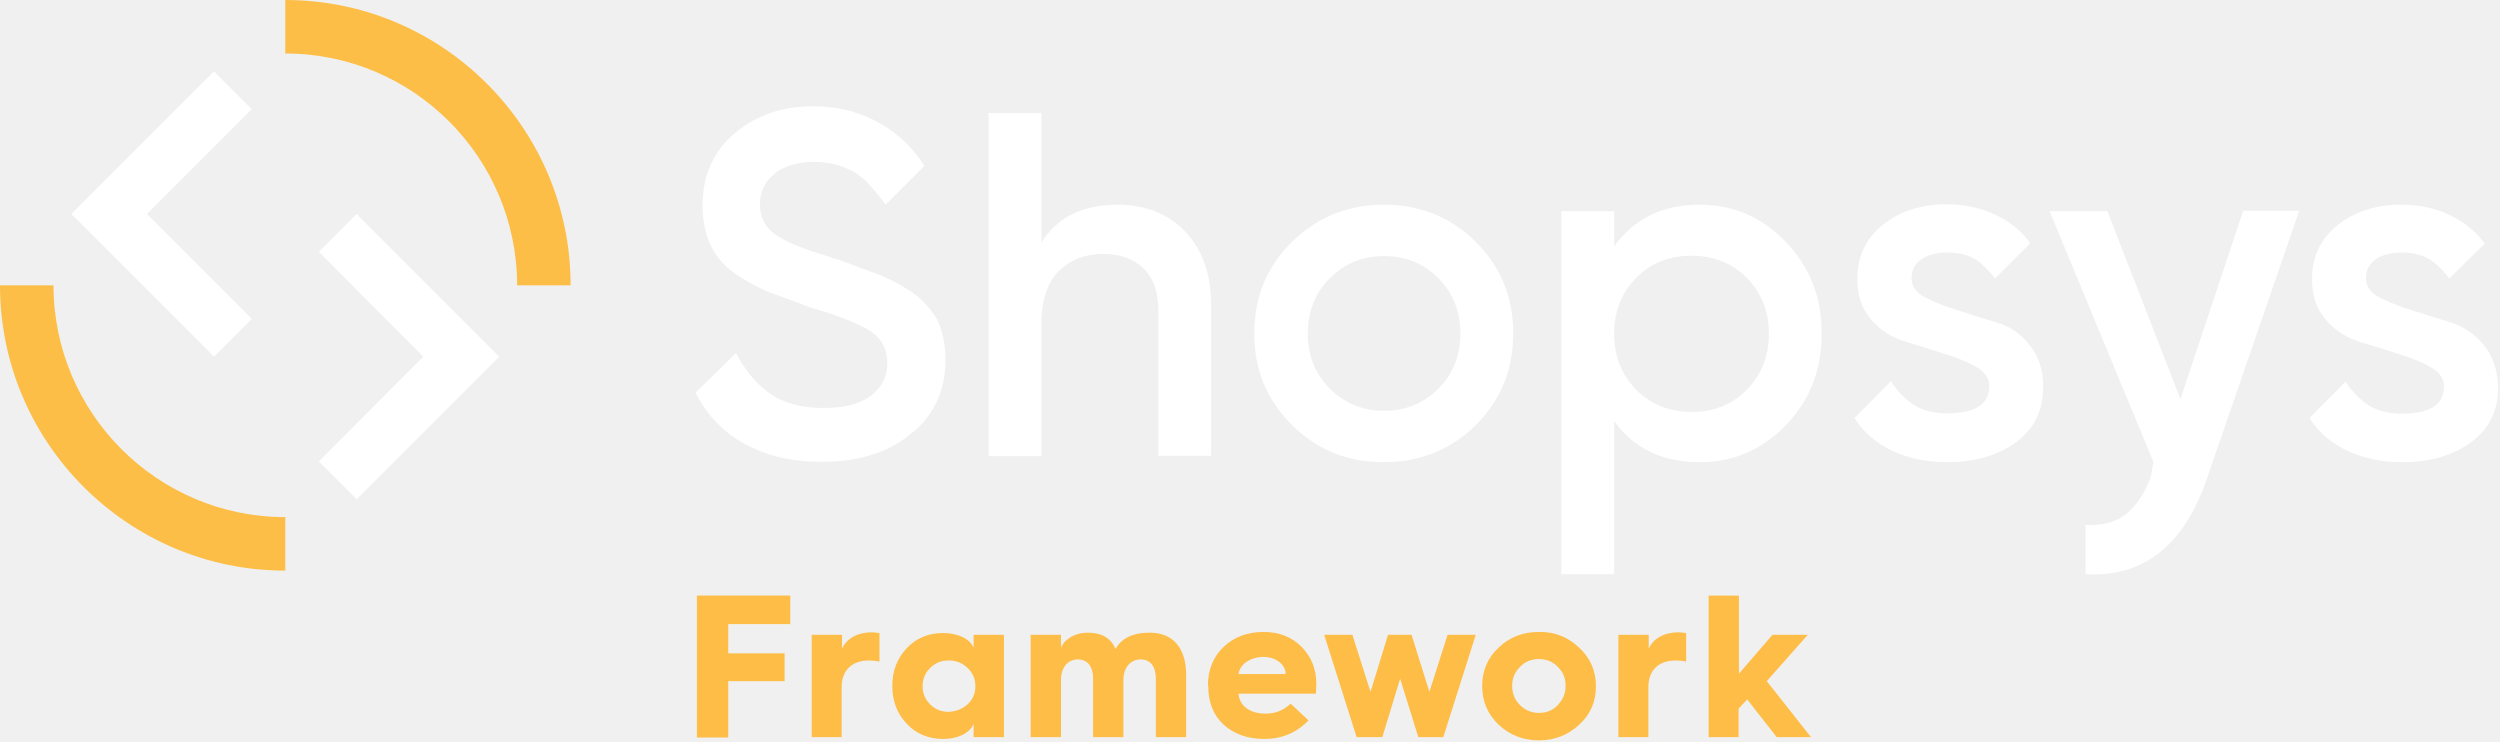
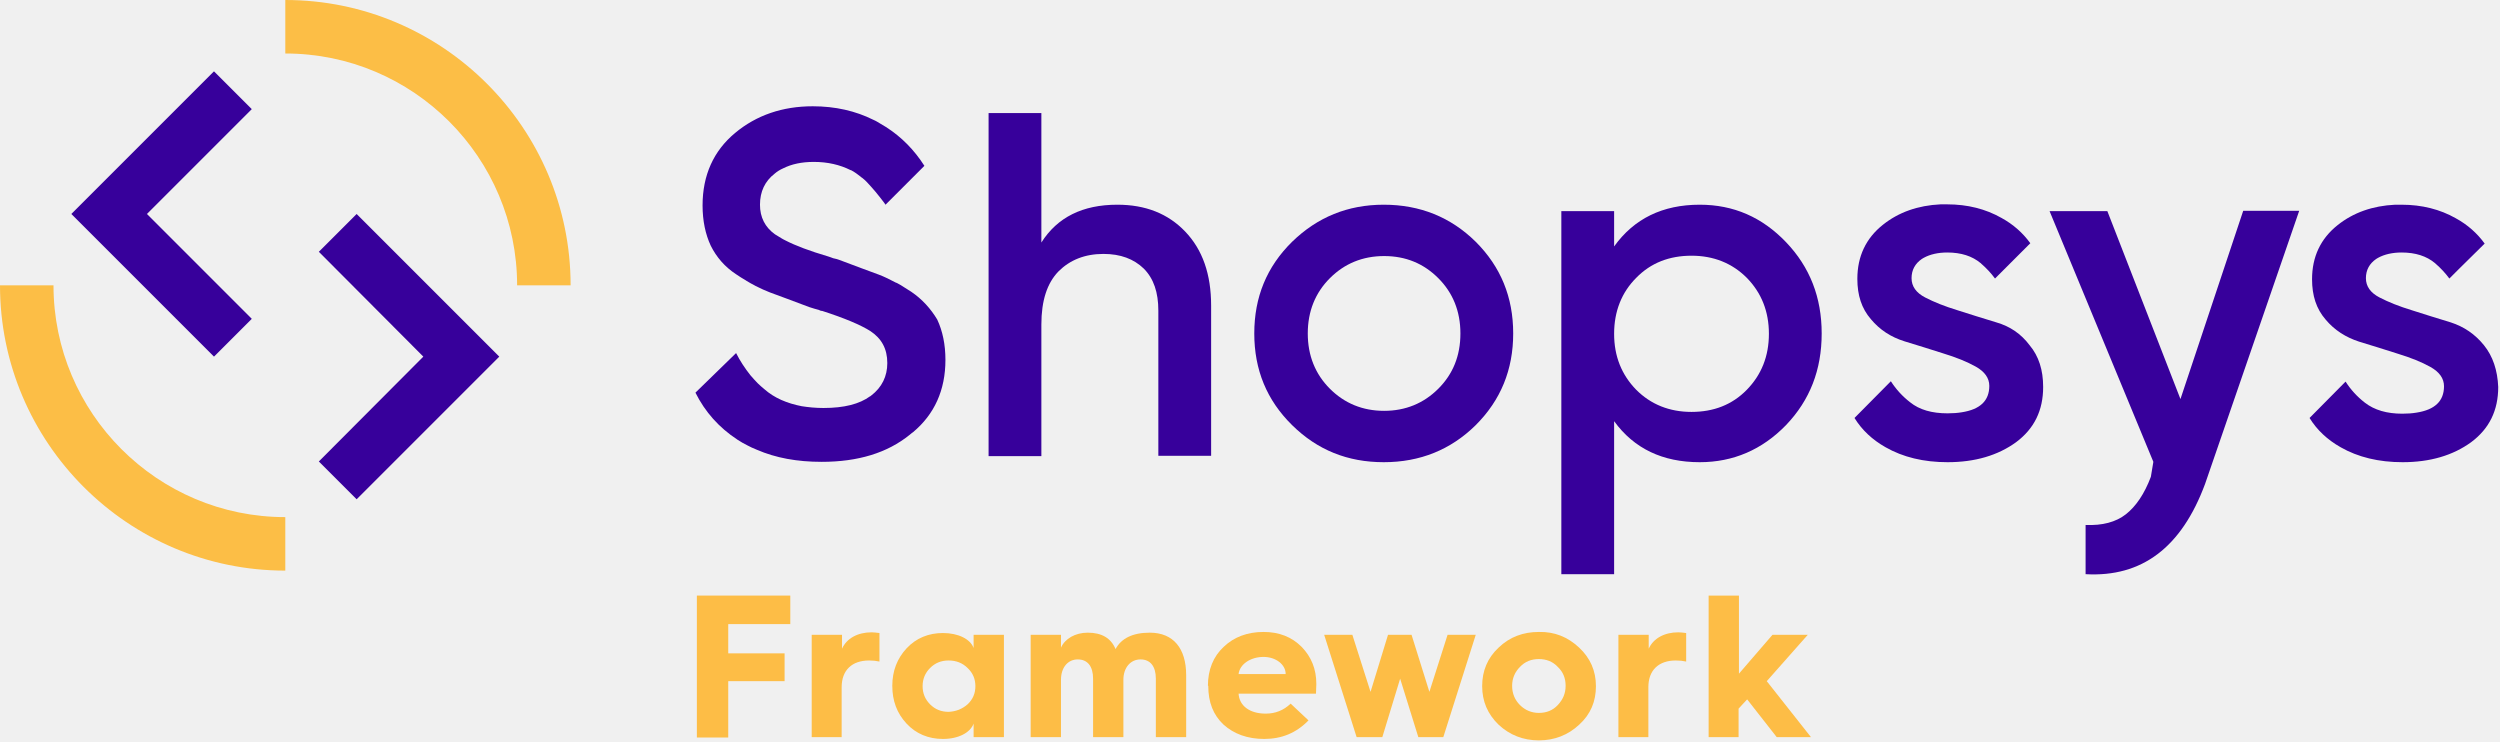
- <svg xmlns="http://www.w3.org/2000/svg" class="web__header__logo__svg" viewBox="0 0 701 208" version="1.1">
+ <svg xmlns="http://www.w3.org/2000/svg" class="web__header__logo__svg" viewBox="0 0 701 208" version="1.1" id="svg48">
+   <defs id="defs52" />
  <g id="Page-1" stroke="none" stroke-width="1" fill="none" fill-rule="evenodd">
    <g id="Artboard" fill-rule="nonzero">
      <g id="shopsys-logo-framework-color">
        <g id="icon">
-           <polygon id="Shape" fill="#FFFFFF" points="60 100 20 60 60 20 70.6 30.6 41.2 60 70.6 89.4" />
+           <polygon id="Shape" fill="#FFFFFF" points="60 100 20 60 60 20 70.6 30.6 41.2 60 70.6 89.4" style="fill:#37009b;fill-opacity:1" />
          <g id="Group" fill="#FCBE46">
-             <path d="M160,80 L145,80 C145,44.2 115.9,15 80,15 L80,0 C124.1,0 160,35.9 160,80 Z" id="Shape" />
-             <path d="M80,160 C35.9,160 0,124.1 0,80 L15,80 C15,115.8 44.1,145 80,145 L80,160 Z" id="Shape" />
+             <path d="M160,80 L145,80 C145,44.2 115.9,15 80,15 L80,0 C124.1,0 160,35.9 160,80 Z" id="path3" />
+             <path d="M80,160 C35.9,160 0,124.1 0,80 L15,80 C15,115.8 44.1,145 80,145 L80,160 Z" id="path5" />
          </g>
-           <polygon id="Shape" fill="#FFFFFF" points="100 140 89.4 129.4 118.7 100 89.4 70.6 100 60 140 100" />
+           <polygon id="polygon8" fill="#FFFFFF" points="100 140 89.4 129.4 118.7 100 89.4 70.6 100 60 140 100" style="fill:#37009b;fill-opacity:1" />
        </g>
        <g id="ss" transform="translate(195, 29)" fill="#FFFFFF">
-           <path d="M118.3,28.4 C108.6,28.4 101.5,31.9 97,39 L97,2.7 L82.2,2.7 L82.2,98.9 L97,98.9 L97,62 C97,55.3 98.6,50.4 101.8,47.1 C105,43.9 109.2,42.2 114.4,42.2 C119.2,42.2 122.9,43.6 125.7,46.3 C128.5,49.1 129.8,53 129.8,58.1 L129.8,98.8 L144.6,98.8 L144.6,56.7 C144.6,47.9 142.2,41 137.3,35.9 C132.5,30.9 126.2,28.4 118.3,28.4 Z" id="Shape" />
-           <path d="M193,28.4 C182.9,28.4 174.4,31.9 167.3,38.8 C160.2,45.8 156.7,54.3 156.7,64.5 C156.7,74.7 160.2,83.2 167.3,90.2 C174.4,97.2 182.9,100.6 193,100.6 C203.2,100.6 211.8,97.1 218.8,90.2 C225.8,83.2 229.3,74.7 229.3,64.5 C229.3,54.3 225.8,45.8 218.8,38.8 C211.8,31.9 203.2,28.4 193,28.4 Z M208.3,80 C204.2,84.1 199.1,86.2 193.1,86.2 C187.1,86.2 182,84.1 177.9,80 C173.8,75.9 171.7,70.7 171.7,64.5 C171.7,58.3 173.8,53.1 177.9,49 C182,44.9 187.1,42.8 193.1,42.8 C199.2,42.8 204.2,44.9 208.3,49 C212.4,53.1 214.5,58.3 214.5,64.5 C214.5,70.8 212.4,75.9 208.3,80 Z" id="Shape" />
-           <path d="M281.6,28.4 C271.2,28.4 263.2,32.3 257.6,40.1 L257.6,30.2 L242.8,30.2 L242.8,132 L257.6,132 L257.6,89.1 C263.2,96.8 271.2,100.6 281.6,100.6 C291,100.6 299.1,97.1 305.8,90.2 C312.5,83.2 315.8,74.7 315.8,64.5 C315.8,54.4 312.5,45.9 305.8,38.9 C299.1,31.9 291.1,28.4 281.6,28.4 Z M294.8,80.3 C290.7,84.5 285.5,86.5 279.3,86.5 C273.1,86.5 267.9,84.4 263.8,80.3 C259.7,76.1 257.6,70.9 257.6,64.6 C257.6,58.3 259.7,53 263.8,48.9 C267.9,44.7 273.1,42.7 279.3,42.7 C285.5,42.7 290.7,44.8 294.8,48.9 C298.9,53.1 301,58.3 301,64.6 C301,70.9 298.9,76.1 294.8,80.3 Z" id="Shape" />
-           <path d="M416.4,82.9 L395.9,30.2 L379.7,30.2 L408.8,100.5 L408.1,104.7 C406.3,109.5 403.9,113 401.1,115.2 C398.3,117.4 394.5,118.4 389.8,118.2 L389.8,132 C405.6,132.9 416.7,124.5 423.3,106.7 L449.7,30.1 L434,30.1 L416.4,82.9 Z" id="Shape" />
-           <path d="M501.5,67.8 C499,64.7 495.9,62.6 492.2,61.4 C488.5,60.3 484.8,59.1 481.3,58 C477.7,56.9 474.7,55.7 472.2,54.4 C469.7,53.1 468.4,51.3 468.4,49 C468.4,46.7 469.4,44.9 471.3,43.6 C471.5,43.5 471.6,43.4 471.8,43.3 C473.6,42.3 475.9,41.8 478.4,41.8 C482.3,41.8 485.4,42.8 487.8,44.8 C487.8,44.8 487.8,44.8 487.9,44.9 C489.4,46.2 490.7,47.6 491.8,49.1 L494.5,46.4 L501.7,39.3 C501.7,39.3 501.7,39.3 501.7,39.3 C499.6,36.4 496.9,34 493.6,32.2 C489.2,29.7 484.1,28.4 478.4,28.4 C478.3,28.4 478.3,28.4 478.2,28.4 C477.9,28.4 477.6,28.4 477.3,28.4 C477.1,28.4 476.9,28.4 476.7,28.4 C476.7,28.4 476.6,28.4 476.6,28.4 C476.6,28.4 476.6,28.4 476.6,28.4 C470.3,28.7 464.9,30.6 460.5,34.1 C455.7,37.9 453.3,43 453.3,49.3 C453.3,53.9 454.5,57.6 457.1,60.6 C459.6,63.6 462.8,65.6 466.5,66.8 C470.2,67.9 473.9,69.1 477.4,70.2 C481,71.3 484,72.5 486.5,73.9 C489,75.3 490.3,77.1 490.3,79.3 C490.3,83.5 487.7,85.9 482.6,86.7 C481.4,86.9 480.1,87 478.6,87 C474.3,87 470.8,86 468.1,83.9 C465.9,82.2 464.1,80.2 462.7,78 L452.6,88.2 C454.7,91.6 457.6,94.3 461.3,96.4 C466.2,99.2 472,100.6 478.7,100.6 C486.4,100.6 492.8,98.7 497.9,95 C503,91.2 505.5,86.1 505.5,79.5 C505.3,74.8 504,70.9 501.5,67.8 Z" id="Shape" />
-           <path d="M364.8,61.4 C361.1,60.3 357.4,59.1 353.9,58 C350.3,56.9 347.3,55.7 344.8,54.4 C342.3,53.1 341,51.3 341,49 C341,46.7 342,44.9 343.9,43.6 C344.1,43.5 344.2,43.4 344.4,43.3 C346.2,42.3 348.5,41.8 351,41.8 C354.9,41.8 358,42.8 360.4,44.8 C360.4,44.8 360.5,44.8 360.5,44.9 C362,46.2 363.3,47.6 364.4,49.1 L374.3,39.2 C372.2,36.3 369.5,33.9 366.2,32.1 C361.8,29.6 356.7,28.3 351,28.3 C350.6,28.3 350.3,28.3 349.9,28.3 C349.6,28.3 349.4,28.3 349.1,28.3 C342.8,28.6 337.4,30.5 333,34 C328.2,37.8 325.8,42.9 325.8,49.2 C325.8,53.8 327,57.5 329.6,60.5 C332.1,63.5 335.2,65.5 339,66.7 C342.7,67.8 346.4,69 349.9,70.1 C353.5,71.2 356.5,72.4 359,73.8 C361.5,75.2 362.8,77 362.8,79.2 C362.8,83.4 360.2,85.8 355.1,86.6 C353.9,86.8 352.6,86.9 351.1,86.9 C346.7,86.9 343.2,85.9 340.6,83.8 C338.4,82.1 336.6,80.1 335.2,77.9 L325,88.2 C327.1,91.6 330,94.3 333.7,96.4 C338.6,99.2 344.4,100.6 351.1,100.6 C358.8,100.6 365.2,98.7 370.3,95 C375.4,91.2 377.9,86.1 377.9,79.5 C377.9,74.8 376.7,70.9 374.1,67.8 C371.7,64.6 368.6,62.5 364.8,61.4 Z" id="Shape" />
-           <path d="M60.5,52.8 C59.9,52.4 59.2,52 58.6,51.6 C58,51.2 57.2,50.7 56.4,50.3 C56.4,50.3 56.4,50.3 56.3,50.3 C54.6,49.4 53,48.6 51.4,48 C48.5,46.9 44.8,45.6 40.4,43.9 C39.8,43.7 39.2,43.5 38.6,43.4 C38.2,43.2 37.7,43.1 37.2,42.9 C32.1,41.4 28.1,39.9 25.2,38.4 C24.8,38.2 24.4,38 24.1,37.8 C23.4,37.4 22.8,37 22.3,36.7 C19.5,34.7 18.1,31.9 18.1,28.4 C18.1,24.7 19.5,21.8 22.2,19.7 C22.9,19.1 23.7,18.6 24.6,18.2 C27,17 29.8,16.4 33.2,16.4 C37.1,16.4 40.5,17.2 43.5,18.7 C43.5,18.7 43.5,18.7 43.6,18.7 C44.6,19.2 45.5,19.9 46.4,20.6 C46.5,20.7 46.6,20.8 46.8,20.9 C47.7,21.6 48.5,22.5 49.3,23.4 C50.7,24.9 53.3,28.3 53.3,28.4 L64.2,17.5 C61.4,13.1 57.8,9.4 53.4,6.6 C52.6,6.1 51.7,5.6 50.9,5.1 C50.6,4.9 50.3,4.8 49.9,4.6 C44.9,2.1 39.2,0.8 32.9,0.8 C24.4,0.8 17.1,3.3 11.1,8.3 C5.1,13.3 2,20.1 2,28.6 C2,32.9 2.8,36.7 4.3,39.9 C5.9,43.1 8.2,45.8 11.4,47.9 C12.3,48.5 13.2,49.1 14.1,49.6 C14.2,49.7 14.3,49.7 14.4,49.8 C14.8,50 15.2,50.3 15.6,50.5 C15.7,50.6 15.9,50.6 16,50.7 C16.3,50.9 16.6,51 16.9,51.2 C18.3,51.9 19.6,52.5 20.9,53 C23.8,54.1 27.5,55.4 31.9,57.1 C32.8,57.4 33.8,57.7 34.6,57.9 C34.6,57.9 34.7,57.9 34.8,58 C35,58.1 35.3,58.2 35.6,58.2 C41.8,60.2 46.3,62.1 49,63.8 C52.2,65.9 53.8,68.8 53.8,72.8 C53.8,76.5 52.3,79.6 49.3,81.9 C49.2,82 49.1,82 49.1,82.1 C49.1,82.1 49,82.1 49,82.1 C46,84.3 41.7,85.4 35.9,85.4 C33.7,85.4 31.7,85.2 29.8,84.9 C25.7,84.1 22.1,82.6 19.3,80.1 C18.7,79.6 18.1,79.1 17.5,78.5 C17.5,78.5 17.4,78.4 17.4,78.4 C16.7,77.7 16.1,77 15.4,76.2 C13.9,74.3 12.5,72.2 11.4,70 L0,81.1 C2.7,86.5 6.6,90.9 11.8,94.3 C12.7,94.9 13.6,95.4 14.6,95.9 C15,96.1 15.4,96.3 15.8,96.5 C16.3,96.7 16.7,96.9 17.2,97.1 C22.5,99.4 28.5,100.5 35.4,100.5 C45.6,100.5 53.8,98 60.1,92.9 C60.3,92.7 60.5,92.6 60.7,92.4 C60.8,92.3 60.9,92.3 61,92.2 C67,87.2 70.1,80.4 70.1,71.9 C70.1,67.6 69.3,63.8 67.8,60.6 C66,57.6 63.6,54.9 60.5,52.8 Z" id="Shape" />
+           <path d="M118.3,28.4 C108.6,28.4 101.5,31.9 97,39 L97,2.7 L82.2,2.7 L82.2,98.9 L97,98.9 L97,62 C97,55.3 98.6,50.4 101.8,47.1 C105,43.9 109.2,42.2 114.4,42.2 C119.2,42.2 122.9,43.6 125.7,46.3 C128.5,49.1 129.8,53 129.8,58.1 L129.8,98.8 L144.6,98.8 L144.6,56.7 C144.6,47.9 142.2,41 137.3,35.9 C132.5,30.9 126.2,28.4 118.3,28.4 Z" id="path11" style="fill:#37009b;fill-opacity:1" />
+           <path d="M193,28.4 C182.9,28.4 174.4,31.9 167.3,38.8 C160.2,45.8 156.7,54.3 156.7,64.5 C156.7,74.7 160.2,83.2 167.3,90.2 C174.4,97.2 182.9,100.6 193,100.6 C203.2,100.6 211.8,97.1 218.8,90.2 C225.8,83.2 229.3,74.7 229.3,64.5 C229.3,54.3 225.8,45.8 218.8,38.8 C211.8,31.9 203.2,28.4 193,28.4 Z M208.3,80 C204.2,84.1 199.1,86.2 193.1,86.2 C187.1,86.2 182,84.1 177.9,80 C173.8,75.9 171.7,70.7 171.7,64.5 C171.7,58.3 173.8,53.1 177.9,49 C182,44.9 187.1,42.8 193.1,42.8 C199.2,42.8 204.2,44.9 208.3,49 C212.4,53.1 214.5,58.3 214.5,64.5 C214.5,70.8 212.4,75.9 208.3,80 Z" id="path13" style="fill:#37009b;fill-opacity:1" />
+           <path d="M281.6,28.4 C271.2,28.4 263.2,32.3 257.6,40.1 L257.6,30.2 L242.8,30.2 L242.8,132 L257.6,132 L257.6,89.1 C263.2,96.8 271.2,100.6 281.6,100.6 C291,100.6 299.1,97.1 305.8,90.2 C312.5,83.2 315.8,74.7 315.8,64.5 C315.8,54.4 312.5,45.9 305.8,38.9 C299.1,31.9 291.1,28.4 281.6,28.4 Z M294.8,80.3 C290.7,84.5 285.5,86.5 279.3,86.5 C273.1,86.5 267.9,84.4 263.8,80.3 C259.7,76.1 257.6,70.9 257.6,64.6 C257.6,58.3 259.7,53 263.8,48.9 C267.9,44.7 273.1,42.7 279.3,42.7 C285.5,42.7 290.7,44.8 294.8,48.9 C298.9,53.1 301,58.3 301,64.6 C301,70.9 298.9,76.1 294.8,80.3 Z" id="path15" style="fill:#37009b;fill-opacity:1" />
+           <path d="M416.4,82.9 L395.9,30.2 L379.7,30.2 L408.8,100.5 L408.1,104.7 C406.3,109.5 403.9,113 401.1,115.2 C398.3,117.4 394.5,118.4 389.8,118.2 L389.8,132 C405.6,132.9 416.7,124.5 423.3,106.7 L449.7,30.1 L434,30.1 L416.4,82.9 Z" id="path17" style="fill:#37009b;fill-opacity:1" />
+           <path d="M501.5,67.8 C499,64.7 495.9,62.6 492.2,61.4 C488.5,60.3 484.8,59.1 481.3,58 C477.7,56.9 474.7,55.7 472.2,54.4 C469.7,53.1 468.4,51.3 468.4,49 C468.4,46.7 469.4,44.9 471.3,43.6 C471.5,43.5 471.6,43.4 471.8,43.3 C473.6,42.3 475.9,41.8 478.4,41.8 C482.3,41.8 485.4,42.8 487.8,44.8 C487.8,44.8 487.8,44.8 487.9,44.9 C489.4,46.2 490.7,47.6 491.8,49.1 L494.5,46.4 L501.7,39.3 C501.7,39.3 501.7,39.3 501.7,39.3 C499.6,36.4 496.9,34 493.6,32.2 C489.2,29.7 484.1,28.4 478.4,28.4 C478.3,28.4 478.3,28.4 478.2,28.4 C477.9,28.4 477.6,28.4 477.3,28.4 C477.1,28.4 476.9,28.4 476.7,28.4 C476.7,28.4 476.6,28.4 476.6,28.4 C476.6,28.4 476.6,28.4 476.6,28.4 C470.3,28.7 464.9,30.6 460.5,34.1 C455.7,37.9 453.3,43 453.3,49.3 C453.3,53.9 454.5,57.6 457.1,60.6 C459.6,63.6 462.8,65.6 466.5,66.8 C470.2,67.9 473.9,69.1 477.4,70.2 C481,71.3 484,72.5 486.5,73.9 C489,75.3 490.3,77.1 490.3,79.3 C490.3,83.5 487.7,85.9 482.6,86.7 C481.4,86.9 480.1,87 478.6,87 C474.3,87 470.8,86 468.1,83.9 C465.9,82.2 464.1,80.2 462.7,78 L452.6,88.2 C454.7,91.6 457.6,94.3 461.3,96.4 C466.2,99.2 472,100.6 478.7,100.6 C486.4,100.6 492.8,98.7 497.9,95 C503,91.2 505.5,86.1 505.5,79.5 C505.3,74.8 504,70.9 501.5,67.8 Z" id="path19" style="fill:#37009b;fill-opacity:1" />
+           <path d="M364.8,61.4 C361.1,60.3 357.4,59.1 353.9,58 C350.3,56.9 347.3,55.7 344.8,54.4 C342.3,53.1 341,51.3 341,49 C341,46.7 342,44.9 343.9,43.6 C344.1,43.5 344.2,43.4 344.4,43.3 C346.2,42.3 348.5,41.8 351,41.8 C354.9,41.8 358,42.8 360.4,44.8 C360.4,44.8 360.5,44.8 360.5,44.9 C362,46.2 363.3,47.6 364.4,49.1 L374.3,39.2 C372.2,36.3 369.5,33.9 366.2,32.1 C361.8,29.6 356.7,28.3 351,28.3 C350.6,28.3 350.3,28.3 349.9,28.3 C349.6,28.3 349.4,28.3 349.1,28.3 C342.8,28.6 337.4,30.5 333,34 C328.2,37.8 325.8,42.9 325.8,49.2 C325.8,53.8 327,57.5 329.6,60.5 C332.1,63.5 335.2,65.5 339,66.7 C342.7,67.8 346.4,69 349.9,70.1 C353.5,71.2 356.5,72.4 359,73.8 C361.5,75.2 362.8,77 362.8,79.2 C362.8,83.4 360.2,85.8 355.1,86.6 C353.9,86.8 352.6,86.9 351.1,86.9 C346.7,86.9 343.2,85.9 340.6,83.8 C338.4,82.1 336.6,80.1 335.2,77.9 L325,88.2 C327.1,91.6 330,94.3 333.7,96.4 C338.6,99.2 344.4,100.6 351.1,100.6 C358.8,100.6 365.2,98.7 370.3,95 C375.4,91.2 377.9,86.1 377.9,79.5 C377.9,74.8 376.7,70.9 374.1,67.8 C371.7,64.6 368.6,62.5 364.8,61.4 Z" id="path21" style="fill:#37009b;fill-opacity:1" />
+           <path d="M60.5,52.8 C59.9,52.4 59.2,52 58.6,51.6 C58,51.2 57.2,50.7 56.4,50.3 C56.4,50.3 56.4,50.3 56.3,50.3 C54.6,49.4 53,48.6 51.4,48 C48.5,46.9 44.8,45.6 40.4,43.9 C39.8,43.7 39.2,43.5 38.6,43.4 C38.2,43.2 37.7,43.1 37.2,42.9 C32.1,41.4 28.1,39.9 25.2,38.4 C24.8,38.2 24.4,38 24.1,37.8 C23.4,37.4 22.8,37 22.3,36.7 C19.5,34.7 18.1,31.9 18.1,28.4 C18.1,24.7 19.5,21.8 22.2,19.7 C22.9,19.1 23.7,18.6 24.6,18.2 C27,17 29.8,16.4 33.2,16.4 C37.1,16.4 40.5,17.2 43.5,18.7 C43.5,18.7 43.5,18.7 43.6,18.7 C44.6,19.2 45.5,19.9 46.4,20.6 C46.5,20.7 46.6,20.8 46.8,20.9 C47.7,21.6 48.5,22.5 49.3,23.4 C50.7,24.9 53.3,28.3 53.3,28.4 L64.2,17.5 C61.4,13.1 57.8,9.4 53.4,6.6 C52.6,6.1 51.7,5.6 50.9,5.1 C50.6,4.9 50.3,4.8 49.9,4.6 C44.9,2.1 39.2,0.8 32.9,0.8 C24.4,0.8 17.1,3.3 11.1,8.3 C5.1,13.3 2,20.1 2,28.6 C2,32.9 2.8,36.7 4.3,39.9 C5.9,43.1 8.2,45.8 11.4,47.9 C12.3,48.5 13.2,49.1 14.1,49.6 C14.2,49.7 14.3,49.7 14.4,49.8 C14.8,50 15.2,50.3 15.6,50.5 C15.7,50.6 15.9,50.6 16,50.7 C16.3,50.9 16.6,51 16.9,51.2 C18.3,51.9 19.6,52.5 20.9,53 C23.8,54.1 27.5,55.4 31.9,57.1 C32.8,57.4 33.8,57.7 34.6,57.9 C34.6,57.9 34.7,57.9 34.8,58 C35,58.1 35.3,58.2 35.6,58.2 C41.8,60.2 46.3,62.1 49,63.8 C52.2,65.9 53.8,68.8 53.8,72.8 C53.8,76.5 52.3,79.6 49.3,81.9 C49.2,82 49.1,82 49.1,82.1 C49.1,82.1 49,82.1 49,82.1 C46,84.3 41.7,85.4 35.9,85.4 C33.7,85.4 31.7,85.2 29.8,84.9 C25.7,84.1 22.1,82.6 19.3,80.1 C18.7,79.6 18.1,79.1 17.5,78.5 C17.5,78.5 17.4,78.4 17.4,78.4 C16.7,77.7 16.1,77 15.4,76.2 C13.9,74.3 12.5,72.2 11.4,70 L0,81.1 C2.7,86.5 6.6,90.9 11.8,94.3 C12.7,94.9 13.6,95.4 14.6,95.9 C15,96.1 15.4,96.3 15.8,96.5 C16.3,96.7 16.7,96.9 17.2,97.1 C22.5,99.4 28.5,100.5 35.4,100.5 C45.6,100.5 53.8,98 60.1,92.9 C60.3,92.7 60.5,92.6 60.7,92.4 C60.8,92.3 60.9,92.3 61,92.2 C67,87.2 70.1,80.4 70.1,71.9 C70.1,67.6 69.3,63.8 67.8,60.6 C66,57.6 63.6,54.9 60.5,52.8 Z" id="path23" style="fill:#37009b;fill-opacity:1" />
        </g>
        <g id="fw" transform="translate(195, 167)" fill="#FDBD46">
-           <polygon id="Shape" points="0.4 39.7 0.4 0 26.6 0 26.6 8 9.2 8 9.2 16.2 25 16.2 25 24 9.2 24 9.2 39.8 0.4 39.8" />
-           <path d="M32.6,39.7 L32.6,11 L41.1,11 L41.1,14.9 C42.4,12 45.5,10.3 49.4,10.3 C50,10.3 50.7,10.4 51.6,10.5 L51.6,18.5 C50.7,18.3 49.8,18.2 48.7,18.2 C43.9,18.2 41,20.9 41,25.7 L41,39.7 L32.6,39.7 Z" id="Shape" />
-           <path d="M78,14.7 L78,11 L86.5,11 L86.5,39.7 L78,39.7 L78,35.9 C77.1,38.4 73.8,40.2 69.4,40.2 C65.4,40.2 61.9,38.8 59.2,35.9 C56.5,33 55.2,29.5 55.2,25.3 C55.2,21.1 56.6,17.6 59.2,14.8 C61.9,11.9 65.4,10.5 69.4,10.5 C73.7,10.5 77.1,12.2 78,14.7 Z M76.3,30.5 C77.8,29.1 78.5,27.4 78.5,25.4 C78.5,23.4 77.8,21.7 76.3,20.3 C74.9,18.9 73.1,18.2 71,18.2 C68.9,18.2 67.2,18.9 65.8,20.3 C64.4,21.7 63.7,23.4 63.7,25.4 C63.7,27.4 64.4,29.1 65.8,30.5 C67.2,31.9 68.9,32.6 71,32.6 C73.1,32.5 74.8,31.8 76.3,30.5 Z" id="Shape" />
-           <path d="M94,39.7 L94,11 L102.5,11 L102.5,14.6 C103.6,12.1 106.5,10.4 110,10.4 C113.9,10.4 116.5,11.9 117.8,15 C119.4,12 122.6,10.4 127.4,10.4 C134,10.4 137.6,14.8 137.6,22.3 L137.6,39.7 L129.1,39.7 L129.1,23.3 C129.1,19.9 127.6,17.9 124.8,17.9 C122,17.9 120,20.2 120,23.6 L120,39.7 L111.5,39.7 L111.5,23.3 C111.5,19.9 110,17.9 107.2,17.9 C104.4,17.9 102.5,20.2 102.5,23.6 L102.5,39.7 L94,39.7 Z" id="Shape" />
-           <path d="M143.7,25.3 C143.7,20.8 145.2,17.1 148.1,14.4 C151,11.6 154.8,10.2 159.3,10.2 C163.7,10.2 167.2,11.6 170,14.4 C172.7,17.2 174.1,20.6 174.1,24.8 C174.1,25.8 174,26.7 174,27.5 L152.3,27.5 C152.5,30.9 155.4,33.1 159.9,33.1 C162.6,33.1 164.9,32.2 166.9,30.3 L171.9,35 C168.5,38.5 164.4,40.2 159.5,40.2 C154.8,40.2 151,38.8 148.1,36.2 C145.2,33.5 143.8,29.9 143.8,25.4 L143.8,25.3 L143.7,25.3 Z M165.5,22 C165.5,19.3 162.7,17.2 159.3,17.2 C155.6,17.2 152.6,19.3 152.3,22 L165.5,22 Z" id="Shape" />
-           <polygon id="Shape" points="185.4 39.7 176.3 11 184.2 11 189.3 27 194.2 11 200.8 11 205.8 27 210.9 11 218.8 11 209.7 39.7 202.7 39.7 197.6 23.3 192.6 39.7" />
-           <path d="M247.8,14.6 C250.9,17.5 252.5,21.1 252.5,25.4 C252.5,29.7 251,33.3 247.8,36.2 C244.7,39.1 240.9,40.6 236.5,40.6 C232.1,40.6 228.3,39.1 225.2,36.2 C222.1,33.2 220.6,29.6 220.6,25.4 C220.6,21.1 222.1,17.5 225.2,14.6 C228.3,11.6 232.1,10.2 236.5,10.2 C240.9,10.1 244.6,11.6 247.8,14.6 Z M231.2,30.7 C232.6,32.1 234.4,32.9 236.5,32.9 C238.6,32.9 240.4,32.2 241.8,30.7 C243.2,29.2 244,27.5 244,25.3 C244,23.2 243.3,21.4 241.8,20 C240.4,18.5 238.6,17.8 236.5,17.8 C234.4,17.8 232.6,18.5 231.2,20 C229.8,21.4 229,23.2 229,25.3 C229,27.5 229.8,29.3 231.2,30.7 Z" id="Shape" />
-           <path d="M258.8,39.7 L258.8,11 L267.3,11 L267.3,14.9 C268.6,12 271.7,10.3 275.6,10.3 C276.2,10.3 276.9,10.4 277.8,10.5 L277.8,18.5 C276.9,18.3 276,18.2 274.9,18.2 C270.1,18.2 267.2,20.9 267.2,25.7 L267.2,39.7 L258.8,39.7 Z" id="Shape" />
-           <polygon id="Shape" points="284.1 39.7 284.1 0 292.6 0 292.6 21.9 302 11 311.9 11 300.4 24 312.8 39.7 303.2 39.7 294.9 29.1 292.5 31.7 292.5 39.7" />
+           <polygon id="polygon26" points="0.4 39.7 0.4 0 26.6 0 26.6 8 9.2 8 9.2 16.2 25 16.2 25 24 9.2 24 9.2 39.8 0.4 39.8" />
+           <path d="M32.6,39.7 L32.6,11 L41.1,11 L41.1,14.9 C42.4,12 45.5,10.3 49.4,10.3 C50,10.3 50.7,10.4 51.6,10.5 L51.6,18.5 C50.7,18.3 49.8,18.2 48.7,18.2 C43.9,18.2 41,20.9 41,25.7 L41,39.7 L32.6,39.7 Z" id="path28" />
+           <path d="M78,14.7 L78,11 L86.5,11 L86.5,39.7 L78,39.7 L78,35.9 C77.1,38.4 73.8,40.2 69.4,40.2 C65.4,40.2 61.9,38.8 59.2,35.9 C56.5,33 55.2,29.5 55.2,25.3 C55.2,21.1 56.6,17.6 59.2,14.8 C61.9,11.9 65.4,10.5 69.4,10.5 C73.7,10.5 77.1,12.2 78,14.7 Z M76.3,30.5 C77.8,29.1 78.5,27.4 78.5,25.4 C78.5,23.4 77.8,21.7 76.3,20.3 C74.9,18.9 73.1,18.2 71,18.2 C68.9,18.2 67.2,18.9 65.8,20.3 C64.4,21.7 63.7,23.4 63.7,25.4 C63.7,27.4 64.4,29.1 65.8,30.5 C67.2,31.9 68.9,32.6 71,32.6 C73.1,32.5 74.8,31.8 76.3,30.5 Z" id="path30" />
+           <path d="M94,39.7 L94,11 L102.5,11 L102.5,14.6 C103.6,12.1 106.5,10.4 110,10.4 C113.9,10.4 116.5,11.9 117.8,15 C119.4,12 122.6,10.4 127.4,10.4 C134,10.4 137.6,14.8 137.6,22.3 L137.6,39.7 L129.1,39.7 L129.1,23.3 C129.1,19.9 127.6,17.9 124.8,17.9 C122,17.9 120,20.2 120,23.6 L120,39.7 L111.5,39.7 L111.5,23.3 C111.5,19.9 110,17.9 107.2,17.9 C104.4,17.9 102.5,20.2 102.5,23.6 L102.5,39.7 L94,39.7 Z" id="path32" />
+           <path d="M143.7,25.3 C143.7,20.8 145.2,17.1 148.1,14.4 C151,11.6 154.8,10.2 159.3,10.2 C163.7,10.2 167.2,11.6 170,14.4 C172.7,17.2 174.1,20.6 174.1,24.8 C174.1,25.8 174,26.7 174,27.5 L152.3,27.5 C152.5,30.9 155.4,33.1 159.9,33.1 C162.6,33.1 164.9,32.2 166.9,30.3 L171.9,35 C168.5,38.5 164.4,40.2 159.5,40.2 C154.8,40.2 151,38.8 148.1,36.2 C145.2,33.5 143.8,29.9 143.8,25.4 L143.8,25.3 L143.7,25.3 Z M165.5,22 C165.5,19.3 162.7,17.2 159.3,17.2 C155.6,17.2 152.6,19.3 152.3,22 L165.5,22 Z" id="path34" />
+           <polygon id="polygon36" points="185.4 39.7 176.3 11 184.2 11 189.3 27 194.2 11 200.8 11 205.8 27 210.9 11 218.8 11 209.7 39.7 202.7 39.7 197.6 23.3 192.6 39.7" />
+           <path d="M247.8,14.6 C250.9,17.5 252.5,21.1 252.5,25.4 C252.5,29.7 251,33.3 247.8,36.2 C244.7,39.1 240.9,40.6 236.5,40.6 C232.1,40.6 228.3,39.1 225.2,36.2 C222.1,33.2 220.6,29.6 220.6,25.4 C220.6,21.1 222.1,17.5 225.2,14.6 C228.3,11.6 232.1,10.2 236.5,10.2 C240.9,10.1 244.6,11.6 247.8,14.6 Z M231.2,30.7 C232.6,32.1 234.4,32.9 236.5,32.9 C238.6,32.9 240.4,32.2 241.8,30.7 C243.2,29.2 244,27.5 244,25.3 C244,23.2 243.3,21.4 241.8,20 C240.4,18.5 238.6,17.8 236.5,17.8 C234.4,17.8 232.6,18.5 231.2,20 C229.8,21.4 229,23.2 229,25.3 C229,27.5 229.8,29.3 231.2,30.7 Z" id="path38" />
+           <path d="M258.8,39.7 L258.8,11 L267.3,11 L267.3,14.9 C268.6,12 271.7,10.3 275.6,10.3 C276.2,10.3 276.9,10.4 277.8,10.5 L277.8,18.5 C276.9,18.3 276,18.2 274.9,18.2 C270.1,18.2 267.2,20.9 267.2,25.7 L267.2,39.7 L258.8,39.7 Z" id="path40" />
+           <polygon id="polygon42" points="284.1 39.7 284.1 0 292.6 0 292.6 21.9 302 11 311.9 11 300.4 24 312.8 39.7 303.2 39.7 294.9 29.1 292.5 31.7 292.5 39.7" />
        </g>
      </g>
    </g>
  </g>
</svg>
